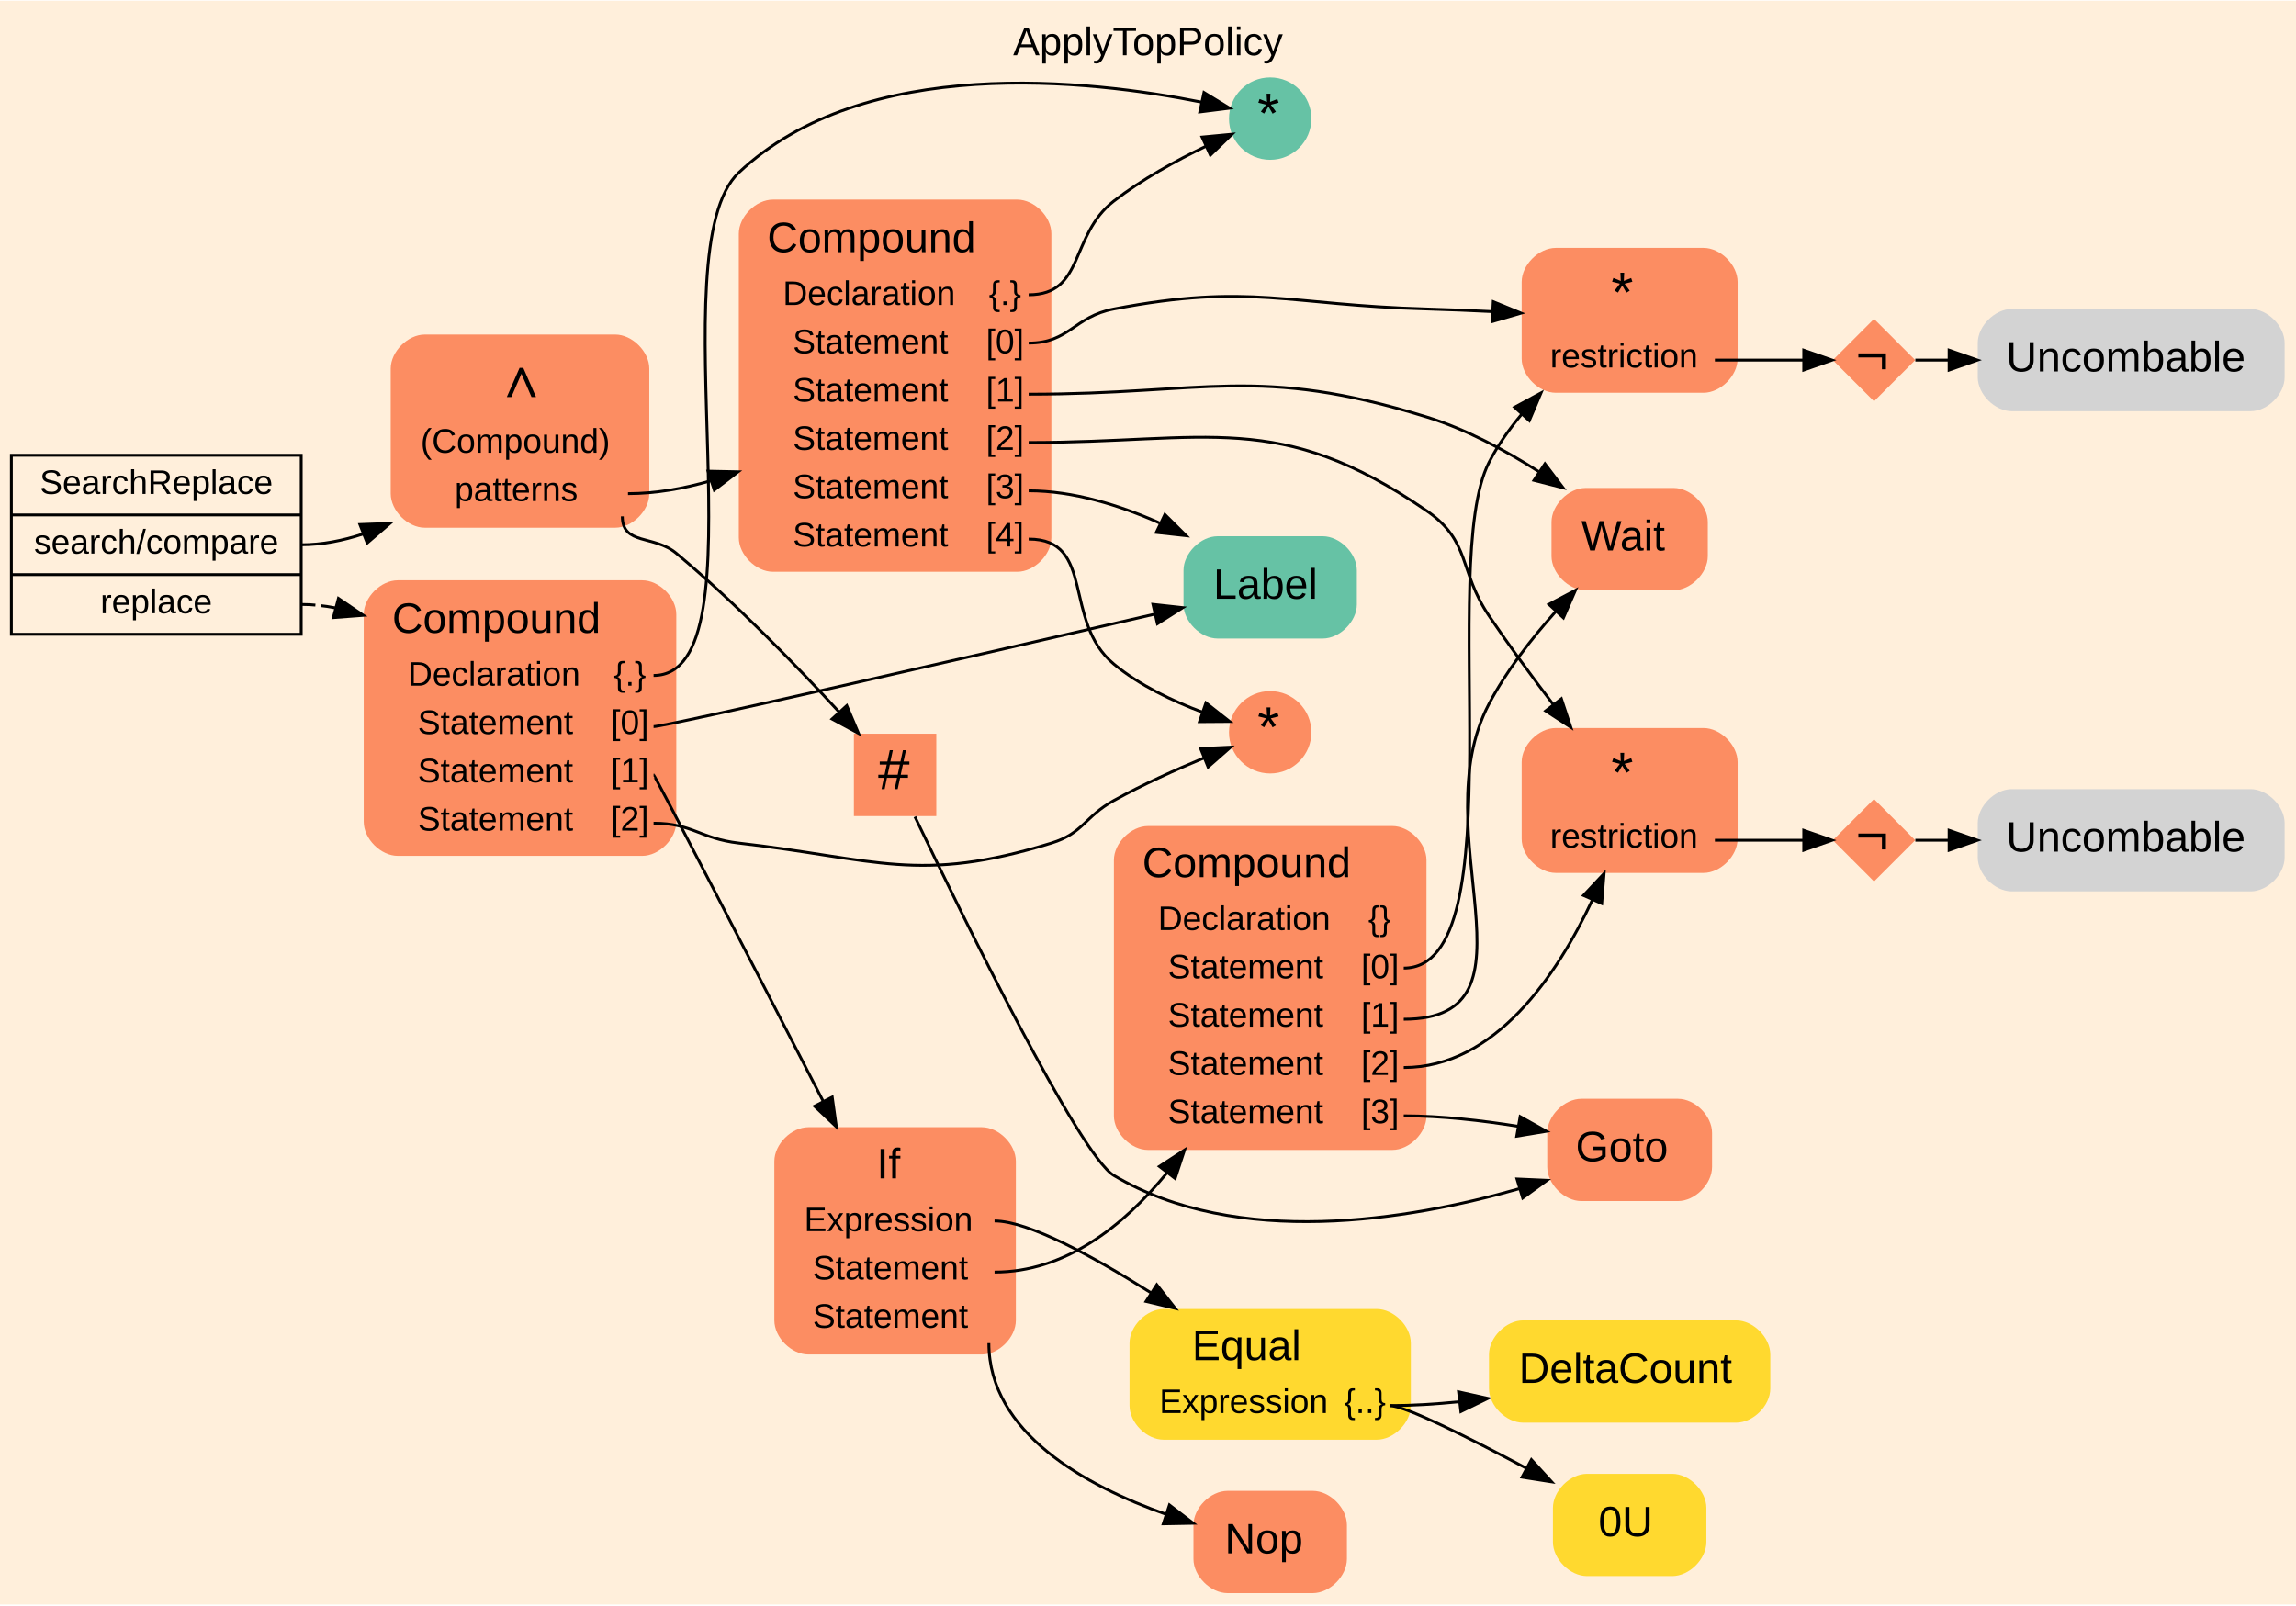
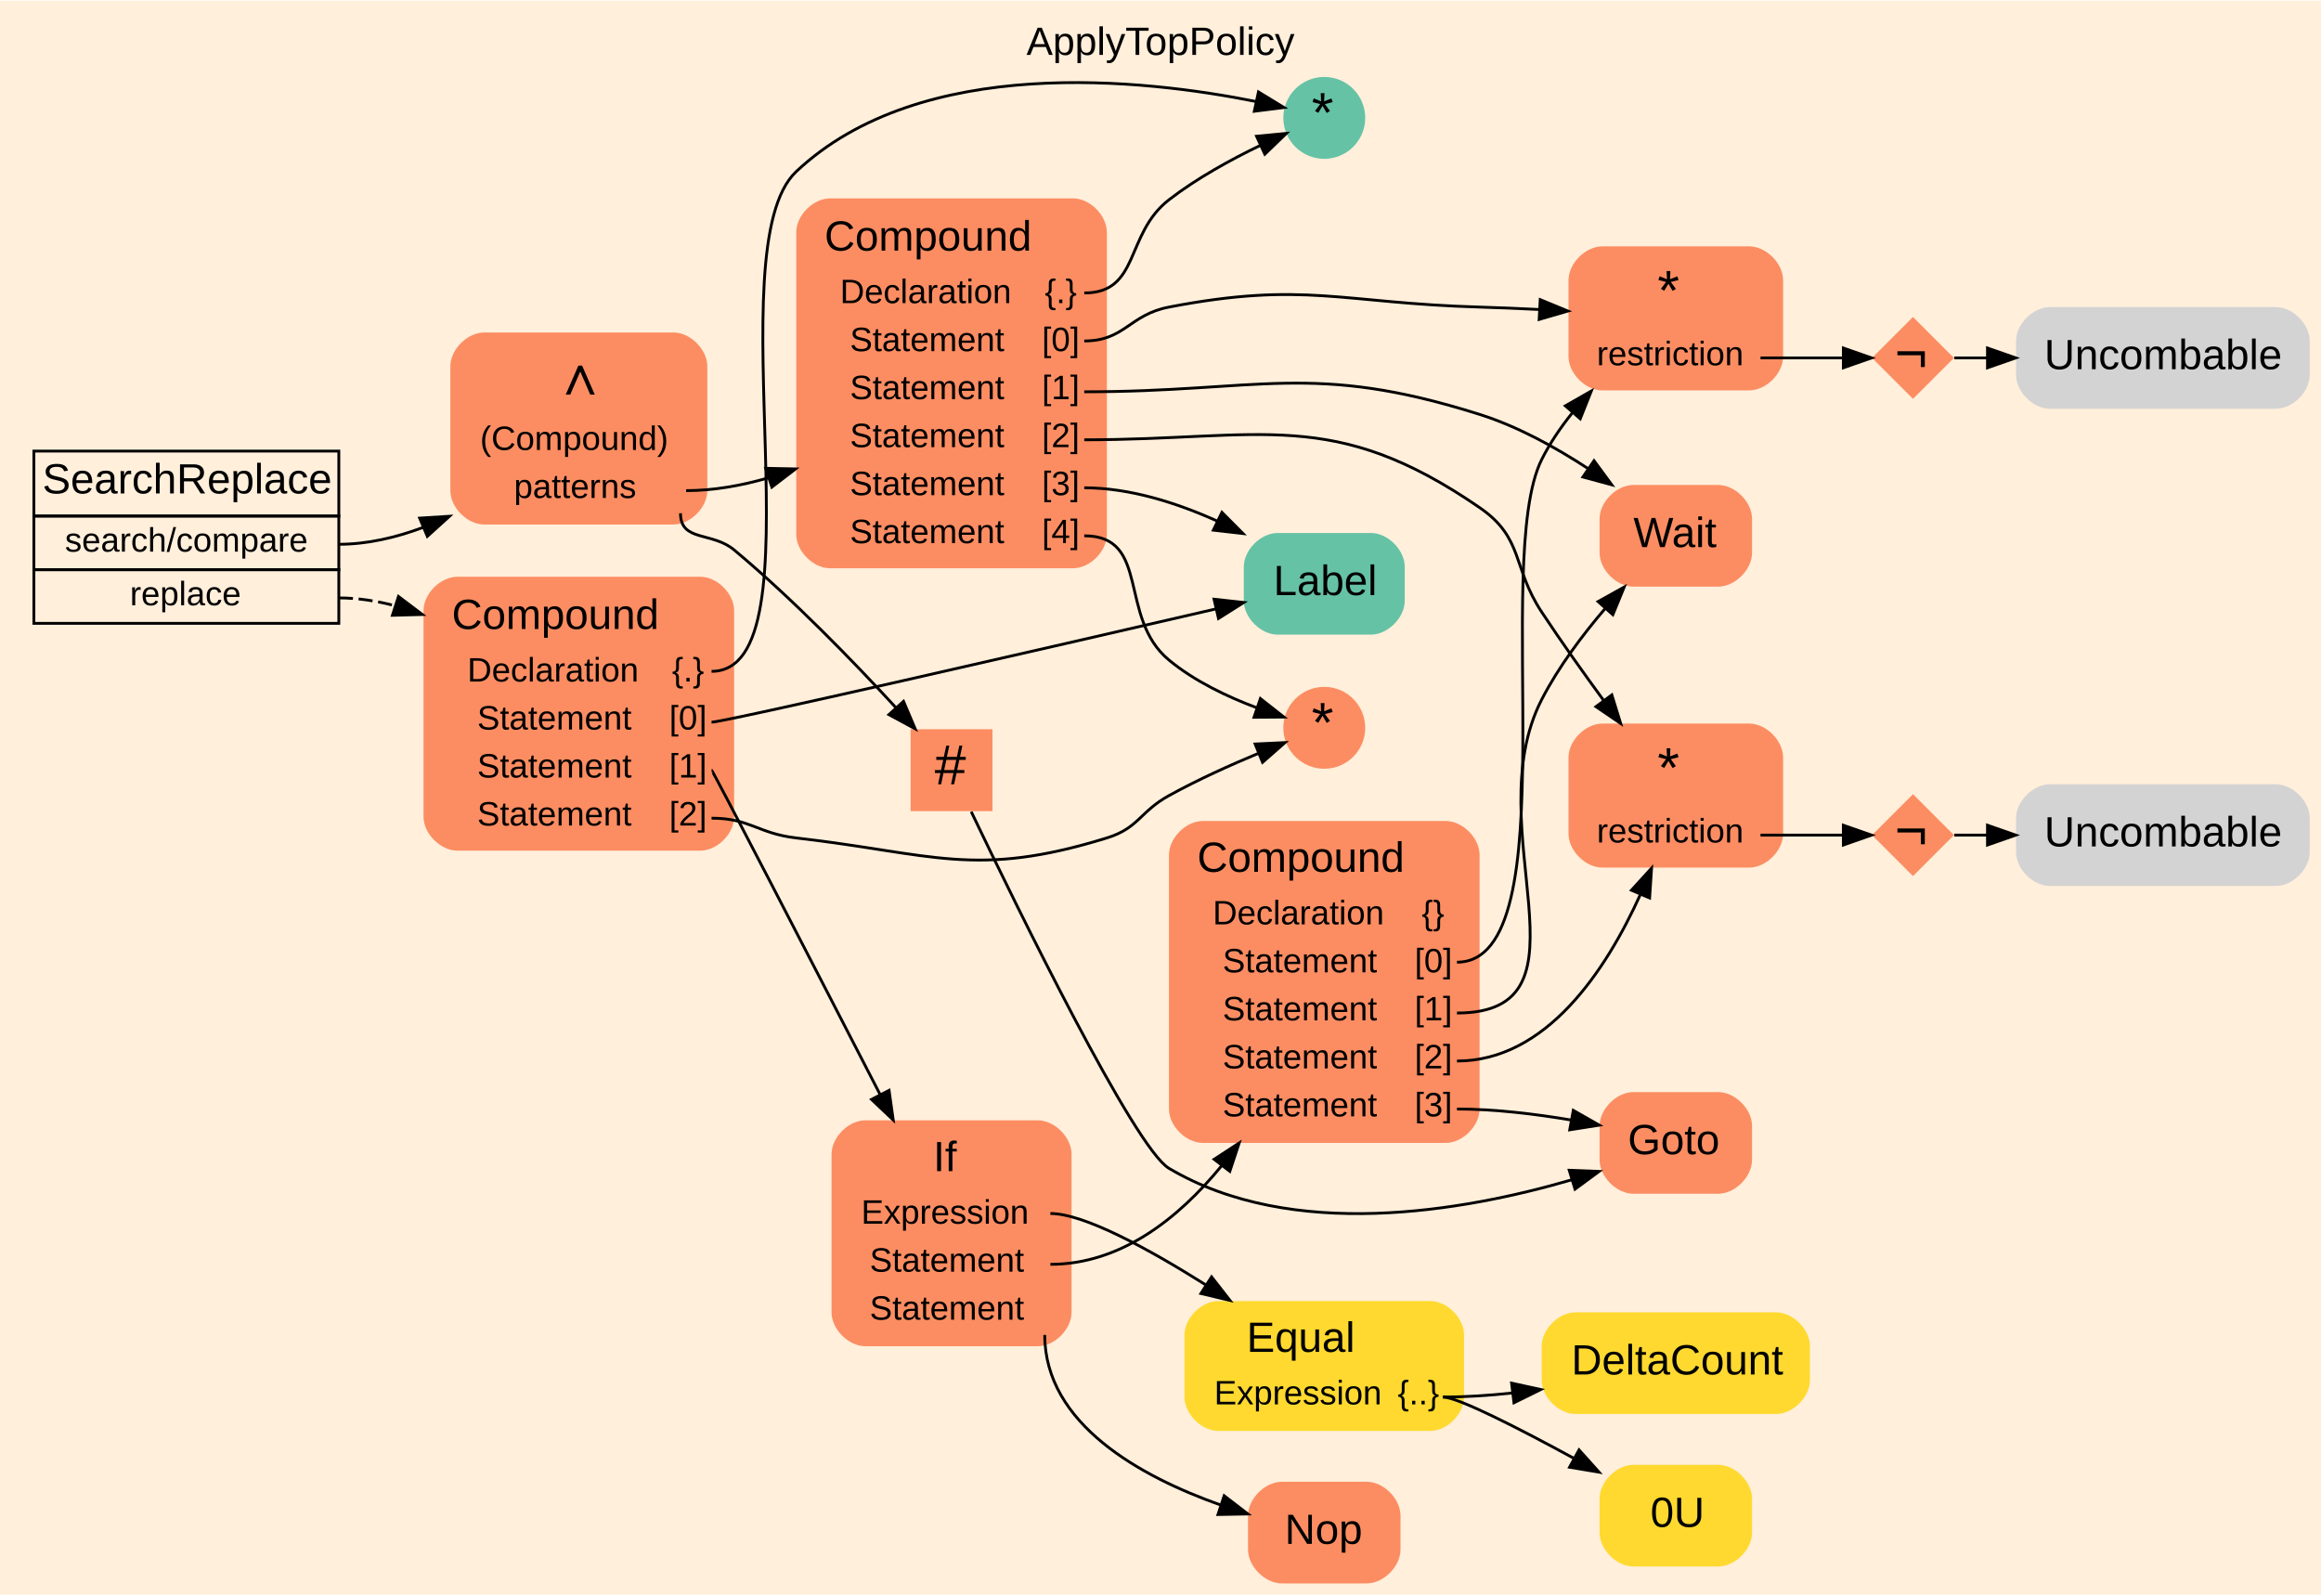
- <svg xmlns="http://www.w3.org/2000/svg" width="808pt" height="565pt" viewBox="0.00 0.00 808.00 564.50">
+ <svg xmlns="http://www.w3.org/2000/svg" width="822pt" height="565pt" viewBox="0.00 0.00 822.00 564.50">
  <g id="graph0" class="graph" transform="scale(1 1) rotate(0) translate(4 560.5)">
-     <polygon fill="#ffefdb" stroke="transparent" points="-4,4 -4,-560.5 804,-560.5 804,4 -4,4" />
-     <text text-anchor="middle" x="400" y="-541.3" font-family="Arial" font-size="14.00" fill="#000000">ApplyTopPolicy</text>
+     <polygon fill="#ffefdb" stroke="transparent" points="-4,4 -4,-560.5 818,-560.5 818,4 -4,4" />
+     <text text-anchor="middle" x="407" y="-541.3" font-family="Arial" font-size="14.00" fill="#000000">ApplyTopPolicy</text>
    <g id="node1" class="node">
-       <polygon fill="#ffefdb" stroke="#000000" points="0,-337.5 0,-400.5 102,-400.5 102,-337.5 0,-337.5" />
-       <text text-anchor="middle" x="51" y="-386.9" font-family="Arial" font-size="12.00" fill="#000000">SearchReplace</text>
-       <polyline fill="none" stroke="#000000" points="0,-379.5 102,-379.5 " />
-       <text text-anchor="middle" x="51" y="-365.9" font-family="Arial" font-size="12.00" fill="#000000">search/compare</text>
-       <polyline fill="none" stroke="#000000" points="0,-358.5 102,-358.5 " />
-       <text text-anchor="middle" x="51" y="-344.9" font-family="Arial" font-size="12.00" fill="#000000">replace</text>
+       <polygon fill="#ffefdb" stroke="transparent" points="124,-405.5 0,-405.5 0,-336.5 124,-336.5 124,-405.5" />
+       <polygon fill="none" stroke="#000000" points="8,-378 8,-401 116,-401 116,-378 8,-378" />
+       <text text-anchor="start" x="11" y="-386" font-family="Arial" font-size="15.00" fill="#000000">SearchReplace</text>
+       <polygon fill="none" stroke="#000000" points="8,-359 8,-378 116,-378 116,-359 8,-359" />
+       <text text-anchor="start" x="19" y="-365.4" font-family="Arial" font-size="12.00" fill="#000000">search/compare</text>
+       <polygon fill="none" stroke="#000000" points="8,-340 8,-359 116,-359 116,-340 8,-340" />
+       <text text-anchor="start" x="42" y="-346.4" font-family="Arial" font-size="12.00" fill="#000000">replace</text>
    </g>
    <g id="node2" class="node">
-       <path fill="#fc8d62" stroke="transparent" d="M212.5,-443C212.5,-443 145.5,-443 145.5,-443 139.5,-443 133.5,-437 133.5,-431 133.5,-431 133.5,-387 133.5,-387 133.5,-381 139.5,-375 145.5,-375 145.5,-375 212.5,-375 212.5,-375 218.5,-375 224.5,-381 224.5,-387 224.5,-387 224.5,-431 224.5,-431 224.5,-437 218.5,-443 212.5,-443" />
-       <text text-anchor="start" x="169.5" y="-421" font-family="Arial" font-size="20.00" fill="#000000">∧</text>
-       <text text-anchor="start" x="144" y="-401.4" font-family="Arial" font-size="12.00" fill="#000000">(Compound)</text>
-       <text text-anchor="start" x="156" y="-384.4" font-family="Arial" font-size="12.00" fill="#000000">patterns</text>
+       <path fill="#fc8d62" stroke="transparent" d="M234.5,-443C234.5,-443 167.5,-443 167.5,-443 161.5,-443 155.5,-437 155.5,-431 155.5,-431 155.5,-387 155.5,-387 155.5,-381 161.5,-375 167.5,-375 167.5,-375 234.5,-375 234.5,-375 240.5,-375 246.5,-381 246.5,-387 246.5,-387 246.5,-431 246.5,-431 246.5,-437 240.5,-443 234.5,-443" />
+       <text text-anchor="start" x="191.5" y="-421" font-family="Arial" font-size="20.00" fill="#000000">∧</text>
+       <text text-anchor="start" x="166" y="-401.4" font-family="Arial" font-size="12.00" fill="#000000">(Compound)</text>
+       <text text-anchor="start" x="178" y="-384.4" font-family="Arial" font-size="12.00" fill="#000000">patterns</text>
    </g>
    <g id="edge1" class="edge">
-       <path fill="none" stroke="#000000" d="M102,-369C109.353,-369 116.702,-370.454 123.78,-372.808" />
-       <polygon fill="#000000" stroke="#000000" points="122.653,-376.126 133.24,-376.524 125.212,-369.61 122.653,-376.126" />
+       <path fill="none" stroke="#000000" d="M116,-368C126.076,-368 136.217,-370.366 145.809,-373.962" />
+       <polygon fill="#000000" stroke="#000000" points="144.622,-377.26 155.196,-377.925 147.345,-370.811 144.622,-377.26" />
    </g>
    <g id="node16" class="node">
-       <path fill="#fc8d62" stroke="transparent" d="M222,-356.5C222,-356.5 136,-356.5 136,-356.5 130,-356.5 124,-350.5 124,-344.5 124,-344.5 124,-271.5 124,-271.5 124,-265.5 130,-259.5 136,-259.5 136,-259.5 222,-259.5 222,-259.5 228,-259.5 234,-265.5 234,-271.5 234,-271.5 234,-344.5 234,-344.5 234,-350.5 228,-356.5 222,-356.5" />
-       <text text-anchor="start" x="134" y="-338" font-family="Arial" font-size="15.00" fill="#000000">Compound</text>
-       <text text-anchor="start" x="139.5" y="-319.4" font-family="Arial" font-size="12.00" fill="#000000">Declaration</text>
-       <text text-anchor="start" x="212" y="-319.4" font-family="Arial" font-size="12.00" fill="#000000">{.}</text>
-       <text text-anchor="start" x="143" y="-302.4" font-family="Arial" font-size="12.00" fill="#000000">Statement</text>
-       <text text-anchor="start" x="211" y="-302.4" font-family="Arial" font-size="12.00" fill="#000000">[0]</text>
-       <text text-anchor="start" x="143" y="-285.4" font-family="Arial" font-size="12.00" fill="#000000">Statement</text>
-       <text text-anchor="start" x="211" y="-285.4" font-family="Arial" font-size="12.00" fill="#000000">[1]</text>
-       <text text-anchor="start" x="143" y="-268.4" font-family="Arial" font-size="12.00" fill="#000000">Statement</text>
-       <text text-anchor="start" x="211" y="-268.4" font-family="Arial" font-size="12.00" fill="#000000">[2]</text>
+       <path fill="#fc8d62" stroke="transparent" d="M244,-356.5C244,-356.5 158,-356.5 158,-356.5 152,-356.5 146,-350.5 146,-344.5 146,-344.5 146,-271.5 146,-271.5 146,-265.5 152,-259.5 158,-259.5 158,-259.5 244,-259.5 244,-259.5 250,-259.5 256,-265.5 256,-271.5 256,-271.5 256,-344.5 256,-344.5 256,-350.5 250,-356.5 244,-356.5" />
+       <text text-anchor="start" x="156" y="-338" font-family="Arial" font-size="15.00" fill="#000000">Compound</text>
+       <text text-anchor="start" x="161.5" y="-319.4" font-family="Arial" font-size="12.00" fill="#000000">Declaration</text>
+       <text text-anchor="start" x="234" y="-319.4" font-family="Arial" font-size="12.00" fill="#000000">{.}</text>
+       <text text-anchor="start" x="165" y="-302.4" font-family="Arial" font-size="12.00" fill="#000000">Statement</text>
+       <text text-anchor="start" x="233" y="-302.4" font-family="Arial" font-size="12.00" fill="#000000">[0]</text>
+       <text text-anchor="start" x="165" y="-285.4" font-family="Arial" font-size="12.00" fill="#000000">Statement</text>
+       <text text-anchor="start" x="233" y="-285.4" font-family="Arial" font-size="12.00" fill="#000000">[1]</text>
+       <text text-anchor="start" x="165" y="-268.4" font-family="Arial" font-size="12.00" fill="#000000">Statement</text>
+       <text text-anchor="start" x="233" y="-268.4" font-family="Arial" font-size="12.00" fill="#000000">[2]</text>
    </g>
    <g id="edge2" class="edge">
-       <path fill="none" stroke="#000000" stroke-dasharray="5,2" d="M102,-348C106.037,-348 110.072,-347.562 114.062,-346.777" />
-       <polygon fill="#000000" stroke="#000000" points="115.101,-350.122 123.862,-344.165 113.297,-343.359 115.101,-350.122" />
+       <path fill="none" stroke="#000000" stroke-dasharray="5,2" d="M116,-349C122.715,-349 129.458,-347.949 136.049,-346.184" />
+       <polygon fill="#000000" stroke="#000000" points="137.123,-349.515 145.575,-343.126 134.984,-342.85 137.123,-349.515" />
    </g>
    <g id="node3" class="node">
-       <path fill="#fc8d62" stroke="transparent" d="M354,-490.5C354,-490.5 268,-490.5 268,-490.5 262,-490.5 256,-484.5 256,-478.5 256,-478.5 256,-371.5 256,-371.5 256,-365.5 262,-359.5 268,-359.5 268,-359.5 354,-359.5 354,-359.5 360,-359.5 366,-365.5 366,-371.5 366,-371.5 366,-478.5 366,-478.5 366,-484.5 360,-490.5 354,-490.5" />
-       <text text-anchor="start" x="266" y="-472" font-family="Arial" font-size="15.00" fill="#000000">Compound</text>
-       <text text-anchor="start" x="271.5" y="-453.4" font-family="Arial" font-size="12.00" fill="#000000">Declaration</text>
-       <text text-anchor="start" x="344" y="-453.4" font-family="Arial" font-size="12.00" fill="#000000">{.}</text>
-       <text text-anchor="start" x="275" y="-436.4" font-family="Arial" font-size="12.00" fill="#000000">Statement</text>
-       <text text-anchor="start" x="343" y="-436.4" font-family="Arial" font-size="12.00" fill="#000000">[0]</text>
-       <text text-anchor="start" x="275" y="-419.4" font-family="Arial" font-size="12.00" fill="#000000">Statement</text>
-       <text text-anchor="start" x="343" y="-419.4" font-family="Arial" font-size="12.00" fill="#000000">[1]</text>
-       <text text-anchor="start" x="275" y="-402.4" font-family="Arial" font-size="12.00" fill="#000000">Statement</text>
-       <text text-anchor="start" x="343" y="-402.4" font-family="Arial" font-size="12.00" fill="#000000">[2]</text>
-       <text text-anchor="start" x="275" y="-385.4" font-family="Arial" font-size="12.00" fill="#000000">Statement</text>
-       <text text-anchor="start" x="343" y="-385.4" font-family="Arial" font-size="12.00" fill="#000000">[3]</text>
-       <text text-anchor="start" x="275" y="-368.4" font-family="Arial" font-size="12.00" fill="#000000">Statement</text>
-       <text text-anchor="start" x="343" y="-368.4" font-family="Arial" font-size="12.00" fill="#000000">[4]</text>
+       <path fill="#fc8d62" stroke="transparent" d="M376,-490.5C376,-490.5 290,-490.5 290,-490.5 284,-490.5 278,-484.5 278,-478.5 278,-478.5 278,-371.5 278,-371.5 278,-365.5 284,-359.5 290,-359.5 290,-359.5 376,-359.5 376,-359.5 382,-359.5 388,-365.5 388,-371.5 388,-371.5 388,-478.5 388,-478.5 388,-484.5 382,-490.5 376,-490.5" />
+       <text text-anchor="start" x="288" y="-472" font-family="Arial" font-size="15.00" fill="#000000">Compound</text>
+       <text text-anchor="start" x="293.5" y="-453.4" font-family="Arial" font-size="12.00" fill="#000000">Declaration</text>
+       <text text-anchor="start" x="366" y="-453.4" font-family="Arial" font-size="12.00" fill="#000000">{.}</text>
+       <text text-anchor="start" x="297" y="-436.4" font-family="Arial" font-size="12.00" fill="#000000">Statement</text>
+       <text text-anchor="start" x="365" y="-436.4" font-family="Arial" font-size="12.00" fill="#000000">[0]</text>
+       <text text-anchor="start" x="297" y="-419.4" font-family="Arial" font-size="12.00" fill="#000000">Statement</text>
+       <text text-anchor="start" x="365" y="-419.4" font-family="Arial" font-size="12.00" fill="#000000">[1]</text>
+       <text text-anchor="start" x="297" y="-402.4" font-family="Arial" font-size="12.00" fill="#000000">Statement</text>
+       <text text-anchor="start" x="365" y="-402.4" font-family="Arial" font-size="12.00" fill="#000000">[2]</text>
+       <text text-anchor="start" x="297" y="-385.4" font-family="Arial" font-size="12.00" fill="#000000">Statement</text>
+       <text text-anchor="start" x="365" y="-385.4" font-family="Arial" font-size="12.00" fill="#000000">[3]</text>
+       <text text-anchor="start" x="297" y="-368.4" font-family="Arial" font-size="12.00" fill="#000000">Statement</text>
+       <text text-anchor="start" x="365" y="-368.4" font-family="Arial" font-size="12.00" fill="#000000">[4]</text>
    </g>
    <g id="edge3" class="edge">
-       <path fill="none" stroke="#000000" d="M217,-387C226.668,-387 236.514,-388.749 246.016,-391.497" />
-       <polygon fill="#000000" stroke="#000000" points="245.181,-394.906 255.773,-394.69 247.358,-388.253 245.181,-394.906" />
+       <path fill="none" stroke="#000000" d="M239,-387C248.668,-387 258.514,-388.749 268.016,-391.497" />
+       <polygon fill="#000000" stroke="#000000" points="267.181,-394.906 277.773,-394.69 269.358,-388.253 267.181,-394.906" />
    </g>
    <g id="node14" class="node">
-       <polygon fill="#fc8d62" stroke="#000000" stroke-width="0" points="325.5,-302.5 296.5,-302.5 296.5,-273.5 325.5,-273.5 325.5,-302.5" />
-       <text text-anchor="start" x="305" y="-283" font-family="Arial" font-size="20.00" fill="#000000">#</text>
+       <polygon fill="#fc8d62" stroke="#000000" stroke-width="0" points="347.5,-302.5 318.5,-302.5 318.5,-273.5 347.5,-273.5 347.5,-302.5" />
+       <text text-anchor="start" x="327" y="-283" font-family="Arial" font-size="20.00" fill="#000000">#</text>
    </g>
    <g id="edge4" class="edge">
-       <path fill="none" stroke="#000000" d="M215,-379C215,-368.768 226.148,-372.56 234,-366 254.833,-348.597 276.358,-326.368 291.335,-310.096" />
-       <polygon fill="#000000" stroke="#000000" points="293.985,-312.385 298.129,-302.634 288.809,-307.672 293.985,-312.385" />
+       <path fill="none" stroke="#000000" d="M237,-379C237,-368.768 248.148,-372.56 256,-366 276.832,-348.597 298.358,-326.368 313.335,-310.096" />
+       <polygon fill="#000000" stroke="#000000" points="315.985,-312.385 320.129,-302.634 310.809,-307.672 315.985,-312.385" />
    </g>
    <g id="node4" class="node">
-       <ellipse fill="#66c2a5" stroke="#000000" stroke-width="0" cx="443" cy="-519" rx="14.5" ry="14.5" />
-       <text text-anchor="start" x="438.5" y="-514" font-family="Arial" font-size="20.00" fill="#000000">*</text>
+       <ellipse fill="#66c2a5" stroke="#000000" stroke-width="0" cx="465" cy="-519" rx="14.5" ry="14.5" />
+       <text text-anchor="start" x="460.5" y="-514" font-family="Arial" font-size="20.00" fill="#000000">*</text>
    </g>
    <g id="edge5" class="edge">
-       <path fill="none" stroke="#000000" d="M358,-457C377.821,-457 372.33,-477.861 388,-490 397.83,-497.615 409.949,-504.248 420.307,-509.242" />
-       <polygon fill="#000000" stroke="#000000" points="419.019,-512.502 429.566,-513.505 421.947,-506.144 419.019,-512.502" />
+       <path fill="none" stroke="#000000" d="M380,-457C399.821,-457 394.33,-477.861 410,-490 419.83,-497.615 431.949,-504.248 442.307,-509.242" />
+       <polygon fill="#000000" stroke="#000000" points="441.019,-512.502 451.566,-513.505 443.947,-506.144 441.019,-512.502" />
    </g>
    <g id="node5" class="node">
-       <path fill="#fc8d62" stroke="transparent" d="M595.5,-473.5C595.5,-473.5 543.5,-473.5 543.5,-473.5 537.5,-473.5 531.5,-467.5 531.5,-461.5 531.5,-461.5 531.5,-434.5 531.5,-434.5 531.5,-428.5 537.5,-422.5 543.5,-422.5 543.5,-422.5 595.5,-422.5 595.5,-422.5 601.5,-422.5 607.5,-428.5 607.5,-434.5 607.5,-434.5 607.5,-461.5 607.5,-461.5 607.5,-467.5 601.5,-473.5 595.5,-473.5" />
-       <text text-anchor="start" x="563" y="-451" font-family="Arial" font-size="20.00" fill="#000000">*</text>
-       <text text-anchor="start" x="541.5" y="-431.4" font-family="Arial" font-size="12.00" fill="#000000">restriction</text>
+       <path fill="#fc8d62" stroke="transparent" d="M615.5,-473.5C615.5,-473.5 563.5,-473.5 563.5,-473.5 557.5,-473.5 551.5,-467.5 551.5,-461.5 551.5,-461.5 551.5,-434.5 551.5,-434.5 551.5,-428.5 557.5,-422.5 563.5,-422.5 563.5,-422.5 615.5,-422.5 615.5,-422.5 621.5,-422.5 627.5,-428.5 627.5,-434.5 627.5,-434.5 627.5,-461.5 627.5,-461.5 627.5,-467.5 621.5,-473.5 615.5,-473.5" />
+       <text text-anchor="start" x="583" y="-451" font-family="Arial" font-size="20.00" fill="#000000">*</text>
+       <text text-anchor="start" x="561.5" y="-431.4" font-family="Arial" font-size="12.00" fill="#000000">restriction</text>
    </g>
    <g id="edge6" class="edge">
-       <path fill="none" stroke="#000000" d="M358,-440C372.36,-440 373.899,-449.284 388,-452 436.007,-461.245 449.13,-453.366 498,-452 505.518,-451.79 513.475,-451.456 521.244,-451.068" />
-       <polygon fill="#000000" stroke="#000000" points="521.497,-454.56 531.297,-450.533 521.125,-447.569 521.497,-454.56" />
+       <path fill="none" stroke="#000000" d="M380,-440C394.36,-440 395.899,-449.284 410,-452 458.007,-461.245 471.131,-453.405 520,-452 526.818,-451.804 534.008,-451.5 541.074,-451.145" />
+       <polygon fill="#000000" stroke="#000000" points="541.483,-454.628 551.281,-450.596 541.107,-447.638 541.483,-454.628" />
    </g>
    <g id="node8" class="node">
-       <path fill="#fc8d62" stroke="transparent" d="M585,-389C585,-389 554,-389 554,-389 548,-389 542,-383 542,-377 542,-377 542,-365 542,-365 542,-359 548,-353 554,-353 554,-353 585,-353 585,-353 591,-353 597,-359 597,-365 597,-365 597,-377 597,-377 597,-383 591,-389 585,-389" />
-       <text text-anchor="start" x="552.5" y="-367" font-family="Arial" font-size="15.00" fill="#000000">Wait</text>
+       <path fill="#fc8d62" stroke="transparent" d="M604.5,-389C604.5,-389 574.5,-389 574.5,-389 568.5,-389 562.5,-383 562.5,-377 562.5,-377 562.5,-365 562.5,-365 562.5,-359 568.5,-353 574.5,-353 574.5,-353 604.5,-353 604.5,-353 610.5,-353 616.5,-359 616.5,-365 616.5,-365 616.5,-377 616.5,-377 616.5,-383 610.5,-389 604.5,-389" />
+       <text text-anchor="start" x="574.5" y="-367" font-family="Arial" font-size="15.00" fill="#000000">Wait</text>
    </g>
    <g id="edge7" class="edge">
-       <path fill="none" stroke="#000000" d="M358,-422C420.324,-422 438.446,-432.374 498,-414 511.787,-409.746 525.67,-402.293 537.487,-394.773" />
-       <polygon fill="#000000" stroke="#000000" points="539.692,-397.511 546.085,-389.062 535.819,-391.68 539.692,-397.511" />
+       <path fill="none" stroke="#000000" d="M380,-422C442.324,-422 460.563,-432.749 520,-414 533.479,-409.748 546.99,-402.295 558.469,-394.776" />
+       <polygon fill="#000000" stroke="#000000" points="560.539,-397.6 566.816,-389.064 556.586,-391.823 560.539,-397.6" />
    </g>
    <g id="node9" class="node">
-       <path fill="#fc8d62" stroke="transparent" d="M595.5,-304.5C595.5,-304.5 543.5,-304.5 543.5,-304.5 537.5,-304.5 531.5,-298.5 531.5,-292.5 531.5,-292.5 531.5,-265.5 531.5,-265.5 531.5,-259.5 537.5,-253.5 543.5,-253.5 543.5,-253.5 595.5,-253.5 595.5,-253.5 601.5,-253.5 607.5,-259.5 607.5,-265.5 607.5,-265.5 607.5,-292.5 607.5,-292.5 607.5,-298.5 601.5,-304.5 595.5,-304.5" />
-       <text text-anchor="start" x="563" y="-282" font-family="Arial" font-size="20.00" fill="#000000">*</text>
-       <text text-anchor="start" x="541.5" y="-262.4" font-family="Arial" font-size="12.00" fill="#000000">restriction</text>
+       <path fill="#fc8d62" stroke="transparent" d="M615.5,-304.5C615.5,-304.5 563.5,-304.5 563.5,-304.5 557.5,-304.5 551.5,-298.5 551.5,-292.5 551.5,-292.5 551.5,-265.5 551.5,-265.5 551.5,-259.5 557.5,-253.5 563.5,-253.5 563.5,-253.5 615.5,-253.5 615.5,-253.5 621.5,-253.5 627.5,-259.5 627.5,-265.5 627.5,-265.5 627.5,-292.5 627.5,-292.5 627.5,-298.5 621.5,-304.5 615.5,-304.5" />
+       <text text-anchor="start" x="583" y="-282" font-family="Arial" font-size="20.00" fill="#000000">*</text>
+       <text text-anchor="start" x="561.5" y="-262.4" font-family="Arial" font-size="12.00" fill="#000000">restriction</text>
    </g>
    <g id="edge8" class="edge">
-       <path fill="none" stroke="#000000" d="M358,-405C421.13,-405 445.971,-416.754 498,-381 513.768,-370.165 509.298,-359.858 520,-344 527.005,-333.62 535.065,-322.67 542.62,-312.776" />
-       <polygon fill="#000000" stroke="#000000" points="545.475,-314.805 548.812,-304.75 539.932,-310.529 545.475,-314.805" />
+       <path fill="none" stroke="#000000" d="M380,-405C443.13,-405 467.971,-416.754 520,-381 535.768,-370.165 531.455,-359.964 542,-344 548.861,-333.613 556.697,-322.587 564,-312.622" />
+       <polygon fill="#000000" stroke="#000000" points="566.845,-314.661 569.975,-304.539 561.216,-310.5 566.845,-314.661" />
    </g>
    <g id="node12" class="node">
-       <path fill="#66c2a5" stroke="transparent" d="M461.5,-372C461.5,-372 424.5,-372 424.5,-372 418.5,-372 412.5,-366 412.5,-360 412.5,-360 412.5,-348 412.5,-348 412.5,-342 418.5,-336 424.5,-336 424.5,-336 461.5,-336 461.5,-336 467.5,-336 473.5,-342 473.5,-348 473.5,-348 473.5,-360 473.5,-360 473.5,-366 467.5,-372 461.5,-372" />
-       <text text-anchor="start" x="423" y="-350" font-family="Arial" font-size="15.00" fill="#000000">Label</text>
+       <path fill="#66c2a5" stroke="transparent" d="M481.5,-372C481.5,-372 448.5,-372 448.5,-372 442.5,-372 436.5,-366 436.5,-360 436.5,-360 436.5,-348 436.5,-348 436.5,-342 442.5,-336 448.5,-336 448.5,-336 481.5,-336 481.5,-336 487.5,-336 493.5,-342 493.5,-348 493.5,-348 493.5,-360 493.5,-360 493.5,-366 487.5,-372 481.5,-372" />
+       <text text-anchor="start" x="447" y="-350" font-family="Arial" font-size="15.00" fill="#000000">Label</text>
    </g>
    <g id="edge9" class="edge">
-       <path fill="none" stroke="#000000" d="M358,-388C373.755,-388 390.053,-382.902 404.111,-376.655" />
-       <polygon fill="#000000" stroke="#000000" points="405.936,-379.662 413.452,-372.194 402.92,-373.345 405.936,-379.662" />
+       <path fill="none" stroke="#000000" d="M380,-388C396.167,-388 412.906,-382.632 427.21,-376.162" />
+       <polygon fill="#000000" stroke="#000000" points="428.752,-379.304 436.228,-371.797 425.702,-373.004 428.752,-379.304" />
    </g>
    <g id="node13" class="node">
-       <ellipse fill="#fc8d62" stroke="#000000" stroke-width="0" cx="443" cy="-303" rx="14.5" ry="14.5" />
-       <text text-anchor="start" x="438.5" y="-298" font-family="Arial" font-size="20.00" fill="#000000">*</text>
+       <ellipse fill="#fc8d62" stroke="#000000" stroke-width="0" cx="465" cy="-303" rx="14.5" ry="14.5" />
+       <text text-anchor="start" x="460.5" y="-298" font-family="Arial" font-size="20.00" fill="#000000">*</text>
    </g>
    <g id="edge10" class="edge">
-       <path fill="none" stroke="#000000" d="M358,-371C381.668,-371 369.775,-342.101 388,-327 397.025,-319.522 408.739,-313.982 419.037,-310.12" />
-       <polygon fill="#000000" stroke="#000000" points="420.382,-313.359 428.709,-306.808 418.115,-306.736 420.382,-313.359" />
+       <path fill="none" stroke="#000000" d="M380,-371C403.668,-371 391.775,-342.101 410,-327 419.025,-319.522 430.739,-313.982 441.037,-310.12" />
+       <polygon fill="#000000" stroke="#000000" points="442.382,-313.359 450.709,-306.808 440.115,-306.736 442.382,-313.359" />
    </g>
    <g id="node6" class="node">
-       <polygon fill="#fc8d62" stroke="#000000" stroke-width="0" points="655.5,-448.5 641,-434 655.5,-419.5 670,-434 655.5,-448.5" />
-       <text text-anchor="start" x="649" y="-429" font-family="Arial" font-size="20.00" fill="#000000">¬</text>
+       <polygon fill="#fc8d62" stroke="#000000" stroke-width="0" points="673.5,-448.5 659,-434 673.5,-419.5 688,-434 673.5,-448.5" />
+       <text text-anchor="start" x="667" y="-429" font-family="Arial" font-size="20.00" fill="#000000">¬</text>
    </g>
    <g id="edge11" class="edge">
-       <path fill="none" stroke="#000000" d="M599.5,-434C609.672,-434 620.883,-434 630.585,-434" />
-       <polygon fill="#000000" stroke="#000000" points="630.762,-437.5 640.762,-434 630.762,-430.5 630.762,-437.5" />
+       <path fill="none" stroke="#000000" d="M619.5,-434C629.068,-434 639.59,-434 648.785,-434" />
+       <polygon fill="#000000" stroke="#000000" points="648.832,-437.5 658.832,-434 648.832,-430.5 648.832,-437.5" />
    </g>
    <g id="node7" class="node">
-       <path fill="#d3d3d3" stroke="transparent" d="M788,-452C788,-452 704,-452 704,-452 698,-452 692,-446 692,-440 692,-440 692,-428 692,-428 692,-422 698,-416 704,-416 704,-416 788,-416 788,-416 794,-416 800,-422 800,-428 800,-428 800,-440 800,-440 800,-446 794,-452 788,-452" />
-       <text text-anchor="start" x="702" y="-430" font-family="Arial" font-size="15.00" fill="#000000">Uncombable</text>
+       <path fill="#d3d3d3" stroke="transparent" d="M802,-452C802,-452 722,-452 722,-452 716,-452 710,-446 710,-440 710,-440 710,-428 710,-428 710,-422 716,-416 722,-416 722,-416 802,-416 802,-416 808,-416 814,-422 814,-428 814,-428 814,-440 814,-440 814,-446 808,-452 802,-452" />
+       <text text-anchor="start" x="720" y="-430" font-family="Arial" font-size="15.00" fill="#000000">Uncombable</text>
    </g>
    <g id="edge12" class="edge">
-       <path fill="none" stroke="#000000" d="M670.04,-434C673.525,-434 677.471,-434 681.686,-434" />
-       <polygon fill="#000000" stroke="#000000" points="681.923,-437.5 691.923,-434 681.923,-430.5 681.923,-437.5" />
+       <path fill="none" stroke="#000000" d="M688.114,-434C691.594,-434 695.526,-434 699.718,-434" />
+       <polygon fill="#000000" stroke="#000000" points="699.884,-437.5 709.884,-434 699.883,-430.5 699.884,-437.5" />
    </g>
    <g id="node10" class="node">
-       <polygon fill="#fc8d62" stroke="#000000" stroke-width="0" points="655.5,-279.5 641,-265 655.5,-250.5 670,-265 655.5,-279.5" />
-       <text text-anchor="start" x="649" y="-260" font-family="Arial" font-size="20.00" fill="#000000">¬</text>
+       <polygon fill="#fc8d62" stroke="#000000" stroke-width="0" points="673.5,-279.5 659,-265 673.5,-250.5 688,-265 673.5,-279.5" />
+       <text text-anchor="start" x="667" y="-260" font-family="Arial" font-size="20.00" fill="#000000">¬</text>
    </g>
    <g id="edge13" class="edge">
-       <path fill="none" stroke="#000000" d="M599.5,-265C609.672,-265 620.883,-265 630.585,-265" />
-       <polygon fill="#000000" stroke="#000000" points="630.762,-268.5 640.762,-265 630.762,-261.5 630.762,-268.5" />
+       <path fill="none" stroke="#000000" d="M619.5,-265C629.068,-265 639.59,-265 648.785,-265" />
+       <polygon fill="#000000" stroke="#000000" points="648.832,-268.5 658.832,-265 648.832,-261.5 648.832,-268.5" />
    </g>
    <g id="node11" class="node">
-       <path fill="#d3d3d3" stroke="transparent" d="M788,-283C788,-283 704,-283 704,-283 698,-283 692,-277 692,-271 692,-271 692,-259 692,-259 692,-253 698,-247 704,-247 704,-247 788,-247 788,-247 794,-247 800,-253 800,-259 800,-259 800,-271 800,-271 800,-277 794,-283 788,-283" />
-       <text text-anchor="start" x="702" y="-261" font-family="Arial" font-size="15.00" fill="#000000">Uncombable</text>
+       <path fill="#d3d3d3" stroke="transparent" d="M802,-283C802,-283 722,-283 722,-283 716,-283 710,-277 710,-271 710,-271 710,-259 710,-259 710,-253 716,-247 722,-247 722,-247 802,-247 802,-247 808,-247 814,-253 814,-259 814,-259 814,-271 814,-271 814,-277 808,-283 802,-283" />
+       <text text-anchor="start" x="720" y="-261" font-family="Arial" font-size="15.00" fill="#000000">Uncombable</text>
    </g>
    <g id="edge14" class="edge">
-       <path fill="none" stroke="#000000" d="M670.04,-265C673.525,-265 677.471,-265 681.686,-265" />
-       <polygon fill="#000000" stroke="#000000" points="681.923,-268.5 691.923,-265 681.923,-261.5 681.923,-268.5" />
+       <path fill="none" stroke="#000000" d="M688.114,-265C691.594,-265 695.526,-265 699.718,-265" />
+       <polygon fill="#000000" stroke="#000000" points="699.884,-268.5 709.884,-265 699.883,-261.5 699.884,-268.5" />
    </g>
    <g id="node15" class="node">
-       <path fill="#fc8d62" stroke="transparent" d="M586.5,-174C586.5,-174 552.5,-174 552.5,-174 546.5,-174 540.5,-168 540.5,-162 540.5,-162 540.5,-150 540.5,-150 540.5,-144 546.5,-138 552.5,-138 552.5,-138 586.5,-138 586.5,-138 592.5,-138 598.5,-144 598.5,-150 598.5,-150 598.5,-162 598.5,-162 598.5,-168 592.5,-174 586.5,-174" />
-       <text text-anchor="start" x="550.5" y="-152" font-family="Arial" font-size="15.00" fill="#000000">Goto</text>
+       <path fill="#fc8d62" stroke="transparent" d="M604.5,-174C604.5,-174 574.5,-174 574.5,-174 568.5,-174 562.5,-168 562.5,-162 562.5,-162 562.5,-150 562.5,-150 562.5,-144 568.5,-138 574.5,-138 574.5,-138 604.5,-138 604.5,-138 610.5,-138 616.5,-144 616.5,-150 616.5,-150 616.5,-162 616.5,-162 616.5,-168 610.5,-174 604.5,-174" />
+       <text text-anchor="start" x="572.5" y="-152" font-family="Arial" font-size="15.00" fill="#000000">Goto</text>
    </g>
    <g id="edge15" class="edge">
-       <path fill="none" stroke="#000000" d="M317.969,-273.3C334.542,-238.651 375.826,-154.223 388,-147 431.463,-121.213 491.597,-131.221 530.522,-142.325" />
-       <polygon fill="#000000" stroke="#000000" points="529.838,-145.774 540.423,-145.303 531.855,-139.071 529.838,-145.774" />
+       <path fill="none" stroke="#000000" d="M339.969,-273.3C356.542,-238.651 397.826,-154.223 410,-147 453.601,-121.132 514.164,-131.725 552.594,-142.918" />
+       <polygon fill="#000000" stroke="#000000" points="551.751,-146.32 562.338,-145.907 553.804,-139.628 551.751,-146.32" />
    </g>
    <g id="edge16" class="edge">
-       <path fill="none" stroke="#000000" d="M226,-323C265.894,-323 226.937,-472.671 256,-500 300.315,-541.671 379.244,-532.73 418.881,-524.789" />
-       <polygon fill="#000000" stroke="#000000" points="419.695,-528.194 428.736,-522.67 418.223,-521.351 419.695,-528.194" />
+       <path fill="none" stroke="#000000" d="M248,-323C287.894,-323 248.937,-472.671 278,-500 322.315,-541.671 401.244,-532.73 440.881,-524.789" />
+       <polygon fill="#000000" stroke="#000000" points="441.695,-528.194 450.736,-522.67 440.223,-521.351 441.695,-528.194" />
    </g>
    <g id="edge17" class="edge">
-       <path fill="none" stroke="#000000" d="M226,-305C230.447,-305 340.892,-330.38 402.458,-344.609" />
-       <polygon fill="#000000" stroke="#000000" points="401.728,-348.032 412.259,-346.875 403.305,-341.212 401.728,-348.032" />
+       <path fill="none" stroke="#000000" d="M248,-305C252.495,-305 365.282,-330.93 426.429,-345.064" />
+       <polygon fill="#000000" stroke="#000000" points="425.961,-348.548 436.492,-347.392 427.538,-341.728 425.961,-348.548" />
    </g>
    <g id="edge19" class="edge">
-       <path fill="none" stroke="#000000" d="M226,-271C239.691,-271 242.398,-265.566 256,-264 304.568,-258.409 319.283,-249.589 366,-264 377.308,-267.488 377.643,-273.275 388,-279 398.121,-284.594 409.805,-289.849 419.795,-294.007" />
-       <polygon fill="#000000" stroke="#000000" points="418.515,-297.265 429.098,-297.772 421.141,-290.777 418.515,-297.265" />
+       <path fill="none" stroke="#000000" d="M248,-271C261.692,-271 264.398,-265.566 278,-264 326.568,-258.409 341.283,-249.589 388,-264 399.308,-267.488 399.643,-273.275 410,-279 420.121,-284.594 431.805,-289.849 441.795,-294.007" />
+       <polygon fill="#000000" stroke="#000000" points="440.515,-297.265 451.098,-297.772 443.141,-290.777 440.515,-297.265" />
    </g>
    <g id="node17" class="node">
-       <path fill="#fc8d62" stroke="transparent" d="M341.5,-164C341.5,-164 280.5,-164 280.5,-164 274.5,-164 268.5,-158 268.5,-152 268.5,-152 268.5,-96 268.5,-96 268.5,-90 274.5,-84 280.5,-84 280.5,-84 341.5,-84 341.5,-84 347.5,-84 353.5,-90 353.5,-96 353.5,-96 353.5,-152 353.5,-152 353.5,-158 347.5,-164 341.5,-164" />
-       <text text-anchor="start" x="304.5" y="-146" font-family="Arial" font-size="15.00" fill="#000000">If</text>
-       <text text-anchor="start" x="279" y="-127.4" font-family="Arial" font-size="12.00" fill="#000000">Expression</text>
-       <text text-anchor="start" x="282" y="-110.4" font-family="Arial" font-size="12.00" fill="#000000">Statement</text>
-       <text text-anchor="start" x="282" y="-93.4" font-family="Arial" font-size="12.00" fill="#000000">Statement</text>
+       <path fill="#fc8d62" stroke="transparent" d="M363.5,-164C363.5,-164 302.5,-164 302.5,-164 296.5,-164 290.5,-158 290.5,-152 290.5,-152 290.5,-96 290.5,-96 290.5,-90 296.5,-84 302.5,-84 302.5,-84 363.5,-84 363.5,-84 369.5,-84 375.5,-90 375.5,-96 375.5,-96 375.5,-152 375.5,-152 375.5,-158 369.5,-164 363.5,-164" />
+       <text text-anchor="start" x="326.5" y="-146" font-family="Arial" font-size="15.00" fill="#000000">If</text>
+       <text text-anchor="start" x="301" y="-127.4" font-family="Arial" font-size="12.00" fill="#000000">Expression</text>
+       <text text-anchor="start" x="304" y="-110.4" font-family="Arial" font-size="12.00" fill="#000000">Statement</text>
+       <text text-anchor="start" x="304" y="-93.4" font-family="Arial" font-size="12.00" fill="#000000">Statement</text>
    </g>
    <g id="edge18" class="edge">
-       <path fill="none" stroke="#000000" d="M226,-288C226.408,-288 260.755,-221.517 285.657,-173.21" />
-       <polygon fill="#000000" stroke="#000000" points="288.872,-174.611 290.342,-164.119 282.65,-171.404 288.872,-174.611" />
+       <path fill="none" stroke="#000000" d="M248,-288C248.408,-288 282.755,-221.517 307.657,-173.21" />
+       <polygon fill="#000000" stroke="#000000" points="310.872,-174.611 312.342,-164.119 304.65,-171.404 310.872,-174.611" />
    </g>
    <g id="node18" class="node">
-       <path fill="#ffd92f" stroke="transparent" d="M480.5,-100C480.5,-100 405.5,-100 405.5,-100 399.5,-100 393.5,-94 393.5,-88 393.5,-88 393.5,-66 393.5,-66 393.5,-60 399.5,-54 405.5,-54 405.5,-54 480.5,-54 480.5,-54 486.5,-54 492.5,-60 492.5,-66 492.5,-66 492.5,-88 492.5,-88 492.5,-94 486.5,-100 480.5,-100" />
-       <text text-anchor="start" x="415.5" y="-82" font-family="Arial" font-size="15.00" fill="#000000">Equal</text>
-       <text text-anchor="start" x="404" y="-63.4" font-family="Arial" font-size="12.00" fill="#000000">Expression</text>
-       <text text-anchor="start" x="469" y="-63.4" font-family="Arial" font-size="12.00" fill="#000000">{..}</text>
+       <path fill="#ffd92f" stroke="transparent" d="M502.5,-100C502.5,-100 427.5,-100 427.5,-100 421.5,-100 415.5,-94 415.5,-88 415.5,-88 415.5,-66 415.5,-66 415.5,-60 421.5,-54 427.5,-54 427.5,-54 502.5,-54 502.5,-54 508.5,-54 514.5,-60 514.5,-66 514.5,-66 514.5,-88 514.5,-88 514.5,-94 508.5,-100 502.5,-100" />
+       <text text-anchor="start" x="437.5" y="-82" font-family="Arial" font-size="15.00" fill="#000000">Equal</text>
+       <text text-anchor="start" x="426" y="-63.4" font-family="Arial" font-size="12.00" fill="#000000">Expression</text>
+       <text text-anchor="start" x="491" y="-63.4" font-family="Arial" font-size="12.00" fill="#000000">{..}</text>
    </g>
    <g id="edge20" class="edge">
-       <path fill="none" stroke="#000000" d="M346,-131C357.805,-131 380.523,-118.635 401.007,-105.739" />
-       <polygon fill="#000000" stroke="#000000" points="403.088,-108.563 409.611,-100.214 399.305,-102.673 403.088,-108.563" />
+       <path fill="none" stroke="#000000" d="M368,-131C379.805,-131 402.523,-118.635 423.007,-105.739" />
+       <polygon fill="#000000" stroke="#000000" points="425.088,-108.563 431.611,-100.214 421.305,-102.673 425.088,-108.563" />
    </g>
    <g id="node21" class="node">
-       <path fill="#fc8d62" stroke="transparent" d="M486,-270C486,-270 400,-270 400,-270 394,-270 388,-264 388,-258 388,-258 388,-168 388,-168 388,-162 394,-156 400,-156 400,-156 486,-156 486,-156 492,-156 498,-162 498,-168 498,-168 498,-258 498,-258 498,-264 492,-270 486,-270" />
-       <text text-anchor="start" x="398" y="-252" font-family="Arial" font-size="15.00" fill="#000000">Compound</text>
-       <text text-anchor="start" x="403.5" y="-233.4" font-family="Arial" font-size="12.00" fill="#000000">Declaration</text>
-       <text text-anchor="start" x="477.5" y="-233.4" font-family="Arial" font-size="12.00" fill="#000000">{}</text>
-       <text text-anchor="start" x="407" y="-216.4" font-family="Arial" font-size="12.00" fill="#000000">Statement</text>
-       <text text-anchor="start" x="475" y="-216.4" font-family="Arial" font-size="12.00" fill="#000000">[0]</text>
-       <text text-anchor="start" x="407" y="-199.4" font-family="Arial" font-size="12.00" fill="#000000">Statement</text>
-       <text text-anchor="start" x="475" y="-199.4" font-family="Arial" font-size="12.00" fill="#000000">[1]</text>
-       <text text-anchor="start" x="407" y="-182.4" font-family="Arial" font-size="12.00" fill="#000000">Statement</text>
-       <text text-anchor="start" x="475" y="-182.4" font-family="Arial" font-size="12.00" fill="#000000">[2]</text>
-       <text text-anchor="start" x="407" y="-165.4" font-family="Arial" font-size="12.00" fill="#000000">Statement</text>
-       <text text-anchor="start" x="475" y="-165.4" font-family="Arial" font-size="12.00" fill="#000000">[3]</text>
+       <path fill="#fc8d62" stroke="transparent" d="M508,-270C508,-270 422,-270 422,-270 416,-270 410,-264 410,-258 410,-258 410,-168 410,-168 410,-162 416,-156 422,-156 422,-156 508,-156 508,-156 514,-156 520,-162 520,-168 520,-168 520,-258 520,-258 520,-264 514,-270 508,-270" />
+       <text text-anchor="start" x="420" y="-252" font-family="Arial" font-size="15.00" fill="#000000">Compound</text>
+       <text text-anchor="start" x="425.5" y="-233.4" font-family="Arial" font-size="12.00" fill="#000000">Declaration</text>
+       <text text-anchor="start" x="499.5" y="-233.4" font-family="Arial" font-size="12.00" fill="#000000">{}</text>
+       <text text-anchor="start" x="429" y="-216.4" font-family="Arial" font-size="12.00" fill="#000000">Statement</text>
+       <text text-anchor="start" x="497" y="-216.4" font-family="Arial" font-size="12.00" fill="#000000">[0]</text>
+       <text text-anchor="start" x="429" y="-199.4" font-family="Arial" font-size="12.00" fill="#000000">Statement</text>
+       <text text-anchor="start" x="497" y="-199.4" font-family="Arial" font-size="12.00" fill="#000000">[1]</text>
+       <text text-anchor="start" x="429" y="-182.4" font-family="Arial" font-size="12.00" fill="#000000">Statement</text>
+       <text text-anchor="start" x="497" y="-182.4" font-family="Arial" font-size="12.00" fill="#000000">[2]</text>
+       <text text-anchor="start" x="429" y="-165.4" font-family="Arial" font-size="12.00" fill="#000000">Statement</text>
+       <text text-anchor="start" x="497" y="-165.4" font-family="Arial" font-size="12.00" fill="#000000">[3]</text>
    </g>
    <g id="edge21" class="edge">
-       <path fill="none" stroke="#000000" d="M346,-113C370.659,-113 391.062,-128.861 406.688,-147.949" />
-       <polygon fill="#000000" stroke="#000000" points="404.001,-150.197 412.873,-155.989 409.55,-145.929 404.001,-150.197" />
+       <path fill="none" stroke="#000000" d="M368,-113C392.659,-113 413.062,-128.861 428.688,-147.949" />
+       <polygon fill="#000000" stroke="#000000" points="426.001,-150.197 434.873,-155.989 431.55,-145.929 426.001,-150.197" />
    </g>
    <g id="node22" class="node">
-       <path fill="#fc8d62" stroke="transparent" d="M458,-36C458,-36 428,-36 428,-36 422,-36 416,-30 416,-24 416,-24 416,-12 416,-12 416,-6 422,0 428,0 428,0 458,0 458,0 464,0 470,-6 470,-12 470,-12 470,-24 470,-24 470,-30 464,-36 458,-36" />
-       <text text-anchor="start" x="427" y="-14" font-family="Arial" font-size="15.00" fill="#000000">Nop</text>
+       <path fill="#fc8d62" stroke="transparent" d="M480,-36C480,-36 450,-36 450,-36 444,-36 438,-30 438,-24 438,-24 438,-12 438,-12 438,-6 444,0 450,0 450,0 480,0 480,0 486,0 492,-6 492,-12 492,-12 492,-24 492,-24 492,-30 486,-36 480,-36" />
+       <text text-anchor="start" x="451" y="-14" font-family="Arial" font-size="15.00" fill="#000000">Nop</text>
    </g>
    <g id="edge22" class="edge">
-       <path fill="none" stroke="#000000" d="M344,-88C344,-56.366 378.116,-37.75 406.294,-27.769" />
-       <polygon fill="#000000" stroke="#000000" points="407.543,-31.043 415.948,-24.592 405.355,-24.393 407.543,-31.043" />
+       <path fill="none" stroke="#000000" d="M366,-88C366,-56.366 400.116,-37.75 428.294,-27.769" />
+       <polygon fill="#000000" stroke="#000000" points="429.543,-31.043 437.948,-24.592 427.355,-24.393 429.543,-31.043" />
    </g>
    <g id="node19" class="node">
-       <path fill="#ffd92f" stroke="transparent" d="M607,-96C607,-96 532,-96 532,-96 526,-96 520,-90 520,-84 520,-84 520,-72 520,-72 520,-66 526,-60 532,-60 532,-60 607,-60 607,-60 613,-60 619,-66 619,-72 619,-72 619,-84 619,-84 619,-90 613,-96 607,-96" />
-       <text text-anchor="start" x="530.5" y="-74" font-family="Arial" font-size="15.00" fill="#000000">DeltaCount</text>
+       <path fill="#ffd92f" stroke="transparent" d="M625,-96C625,-96 554,-96 554,-96 548,-96 542,-90 542,-84 542,-84 542,-72 542,-72 542,-66 548,-60 554,-60 554,-60 625,-60 625,-60 631,-60 637,-66 637,-72 637,-72 637,-84 637,-84 637,-90 631,-96 625,-96" />
+       <text text-anchor="start" x="552.5" y="-74" font-family="Arial" font-size="15.00" fill="#000000">DeltaCount</text>
    </g>
    <g id="edge23" class="edge">
-       <path fill="none" stroke="#000000" d="M485,-66C493.006,-66 501.397,-66.535 509.653,-67.378" />
-       <polygon fill="#000000" stroke="#000000" points="509.283,-70.859 519.622,-68.545 510.097,-63.906 509.283,-70.859" />
+       <path fill="none" stroke="#000000" d="M507,-66C515.026,-66 523.446,-66.563 531.713,-67.445" />
+       <polygon fill="#000000" stroke="#000000" points="531.333,-70.925 541.683,-68.663 532.182,-63.976 531.333,-70.925" />
    </g>
    <g id="node20" class="node">
-       <path fill="#ffd92f" stroke="transparent" d="M584.5,-42C584.5,-42 554.5,-42 554.5,-42 548.5,-42 542.5,-36 542.5,-30 542.5,-30 542.5,-18 542.5,-18 542.5,-12 548.5,-6 554.5,-6 554.5,-6 584.5,-6 584.5,-6 590.5,-6 596.5,-12 596.5,-18 596.5,-18 596.5,-30 596.5,-30 596.5,-36 590.5,-42 584.5,-42" />
-       <text text-anchor="start" x="558.5" y="-20" font-family="Arial" font-size="15.00" fill="#000000">0U</text>
+       <path fill="#ffd92f" stroke="transparent" d="M604.5,-42C604.5,-42 574.5,-42 574.5,-42 568.5,-42 562.5,-36 562.5,-30 562.5,-30 562.5,-18 562.5,-18 562.5,-12 568.5,-6 574.5,-6 574.5,-6 604.5,-6 604.5,-6 610.5,-6 616.5,-12 616.5,-18 616.5,-18 616.5,-30 616.5,-30 616.5,-36 610.5,-42 604.5,-42" />
+       <text text-anchor="start" x="580.5" y="-20" font-family="Arial" font-size="15.00" fill="#000000">0U</text>
    </g>
    <g id="edge24" class="edge">
-       <path fill="none" stroke="#000000" d="M485,-66C490.423,-66 512.841,-54.765 533.223,-43.916" />
-       <polygon fill="#000000" stroke="#000000" points="534.921,-46.977 542.076,-39.163 531.61,-40.81 534.921,-46.977" />
+       <path fill="none" stroke="#000000" d="M507,-66C512.261,-66 533.726,-55.011 553.44,-44.275" />
+       <polygon fill="#000000" stroke="#000000" points="555.232,-47.284 562.311,-39.401 551.861,-41.149 555.232,-47.284" />
    </g>
    <g id="edge25" class="edge">
-       <path fill="none" stroke="#000000" d="M490,-220C530.113,-220 501.702,-362.303 520,-398 523.07,-403.989 527.111,-409.716 531.563,-415.016" />
-       <polygon fill="#000000" stroke="#000000" points="529.003,-417.403 538.315,-422.457 534.187,-412.699 529.003,-417.403" />
+       <path fill="none" stroke="#000000" d="M512,-220C552.113,-220 524.071,-362.116 542,-398 544.88,-403.764 548.648,-409.313 552.803,-414.485" />
+       <polygon fill="#000000" stroke="#000000" points="550.376,-417.028 559.58,-422.276 555.658,-412.434 550.376,-417.028" />
    </g>
    <g id="edge26" class="edge">
-       <path fill="none" stroke="#000000" d="M490,-202C541.103,-202 496.165,-267.796 520,-313 526.126,-324.618 534.939,-335.943 543.436,-345.457" />
-       <polygon fill="#000000" stroke="#000000" points="541.063,-348.045 550.433,-352.989 546.191,-343.28 541.063,-348.045" />
+       <path fill="none" stroke="#000000" d="M512,-202C563.103,-202 518.625,-267.556 542,-313 547.907,-324.483 556.37,-335.778 564.521,-345.305" />
+       <polygon fill="#000000" stroke="#000000" points="561.973,-347.706 571.231,-352.857 567.206,-343.057 561.973,-347.706" />
    </g>
    <g id="edge27" class="edge">
-       <path fill="none" stroke="#000000" d="M490,-185C522.12,-185 543.926,-217.393 556.457,-244.148" />
-       <polygon fill="#000000" stroke="#000000" points="553.264,-245.58 560.505,-253.314 559.667,-242.752 553.264,-245.58" />
+       <path fill="none" stroke="#000000" d="M512,-185C543.647,-185 564.775,-217.111 576.869,-243.797" />
+       <polygon fill="#000000" stroke="#000000" points="573.783,-245.483 580.919,-253.314 580.224,-242.742 573.783,-245.483" />
    </g>
    <g id="edge28" class="edge">
-       <path fill="none" stroke="#000000" d="M490,-168C503.217,-168 517.533,-166.358 530.326,-164.289" />
-       <polygon fill="#000000" stroke="#000000" points="530.962,-167.731 540.21,-162.562 529.757,-160.836 530.962,-167.731" />
+       <path fill="none" stroke="#000000" d="M512,-168C525.322,-168 539.781,-166.247 552.563,-164.081" />
+       <polygon fill="#000000" stroke="#000000" points="553.193,-167.524 562.4,-162.281 551.933,-160.638 553.193,-167.524" />
    </g>
  </g>
</svg>
